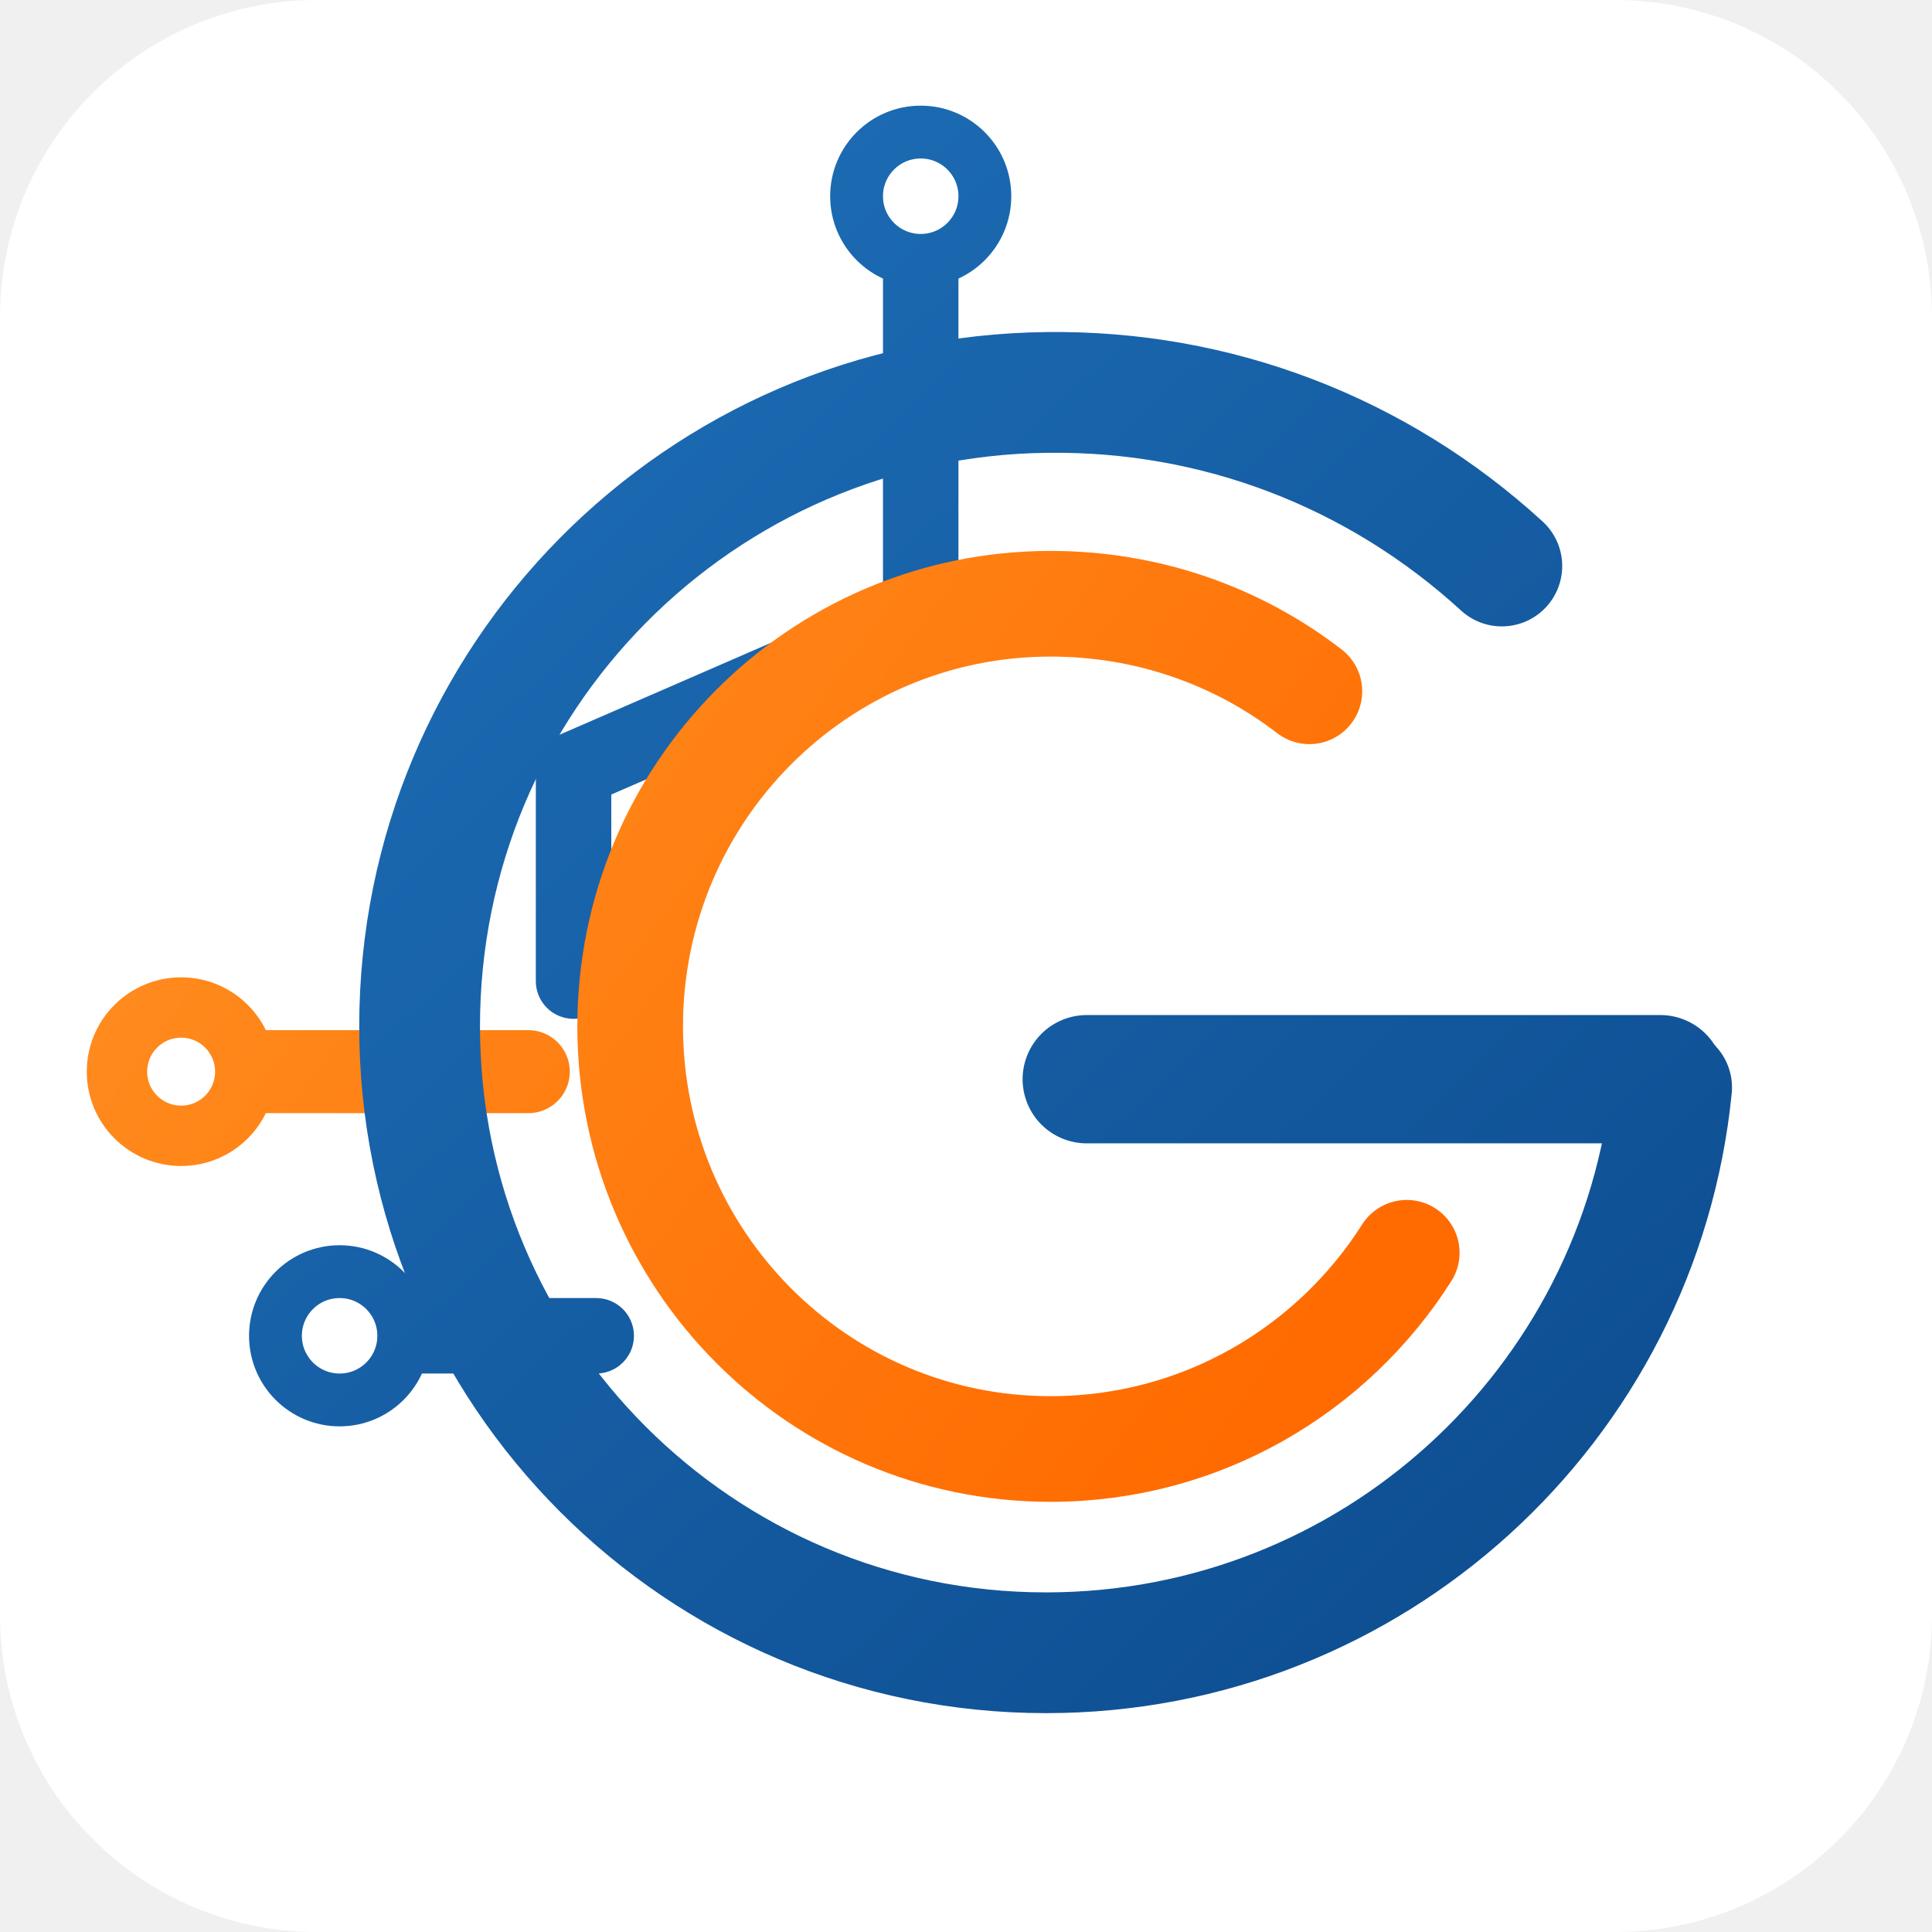
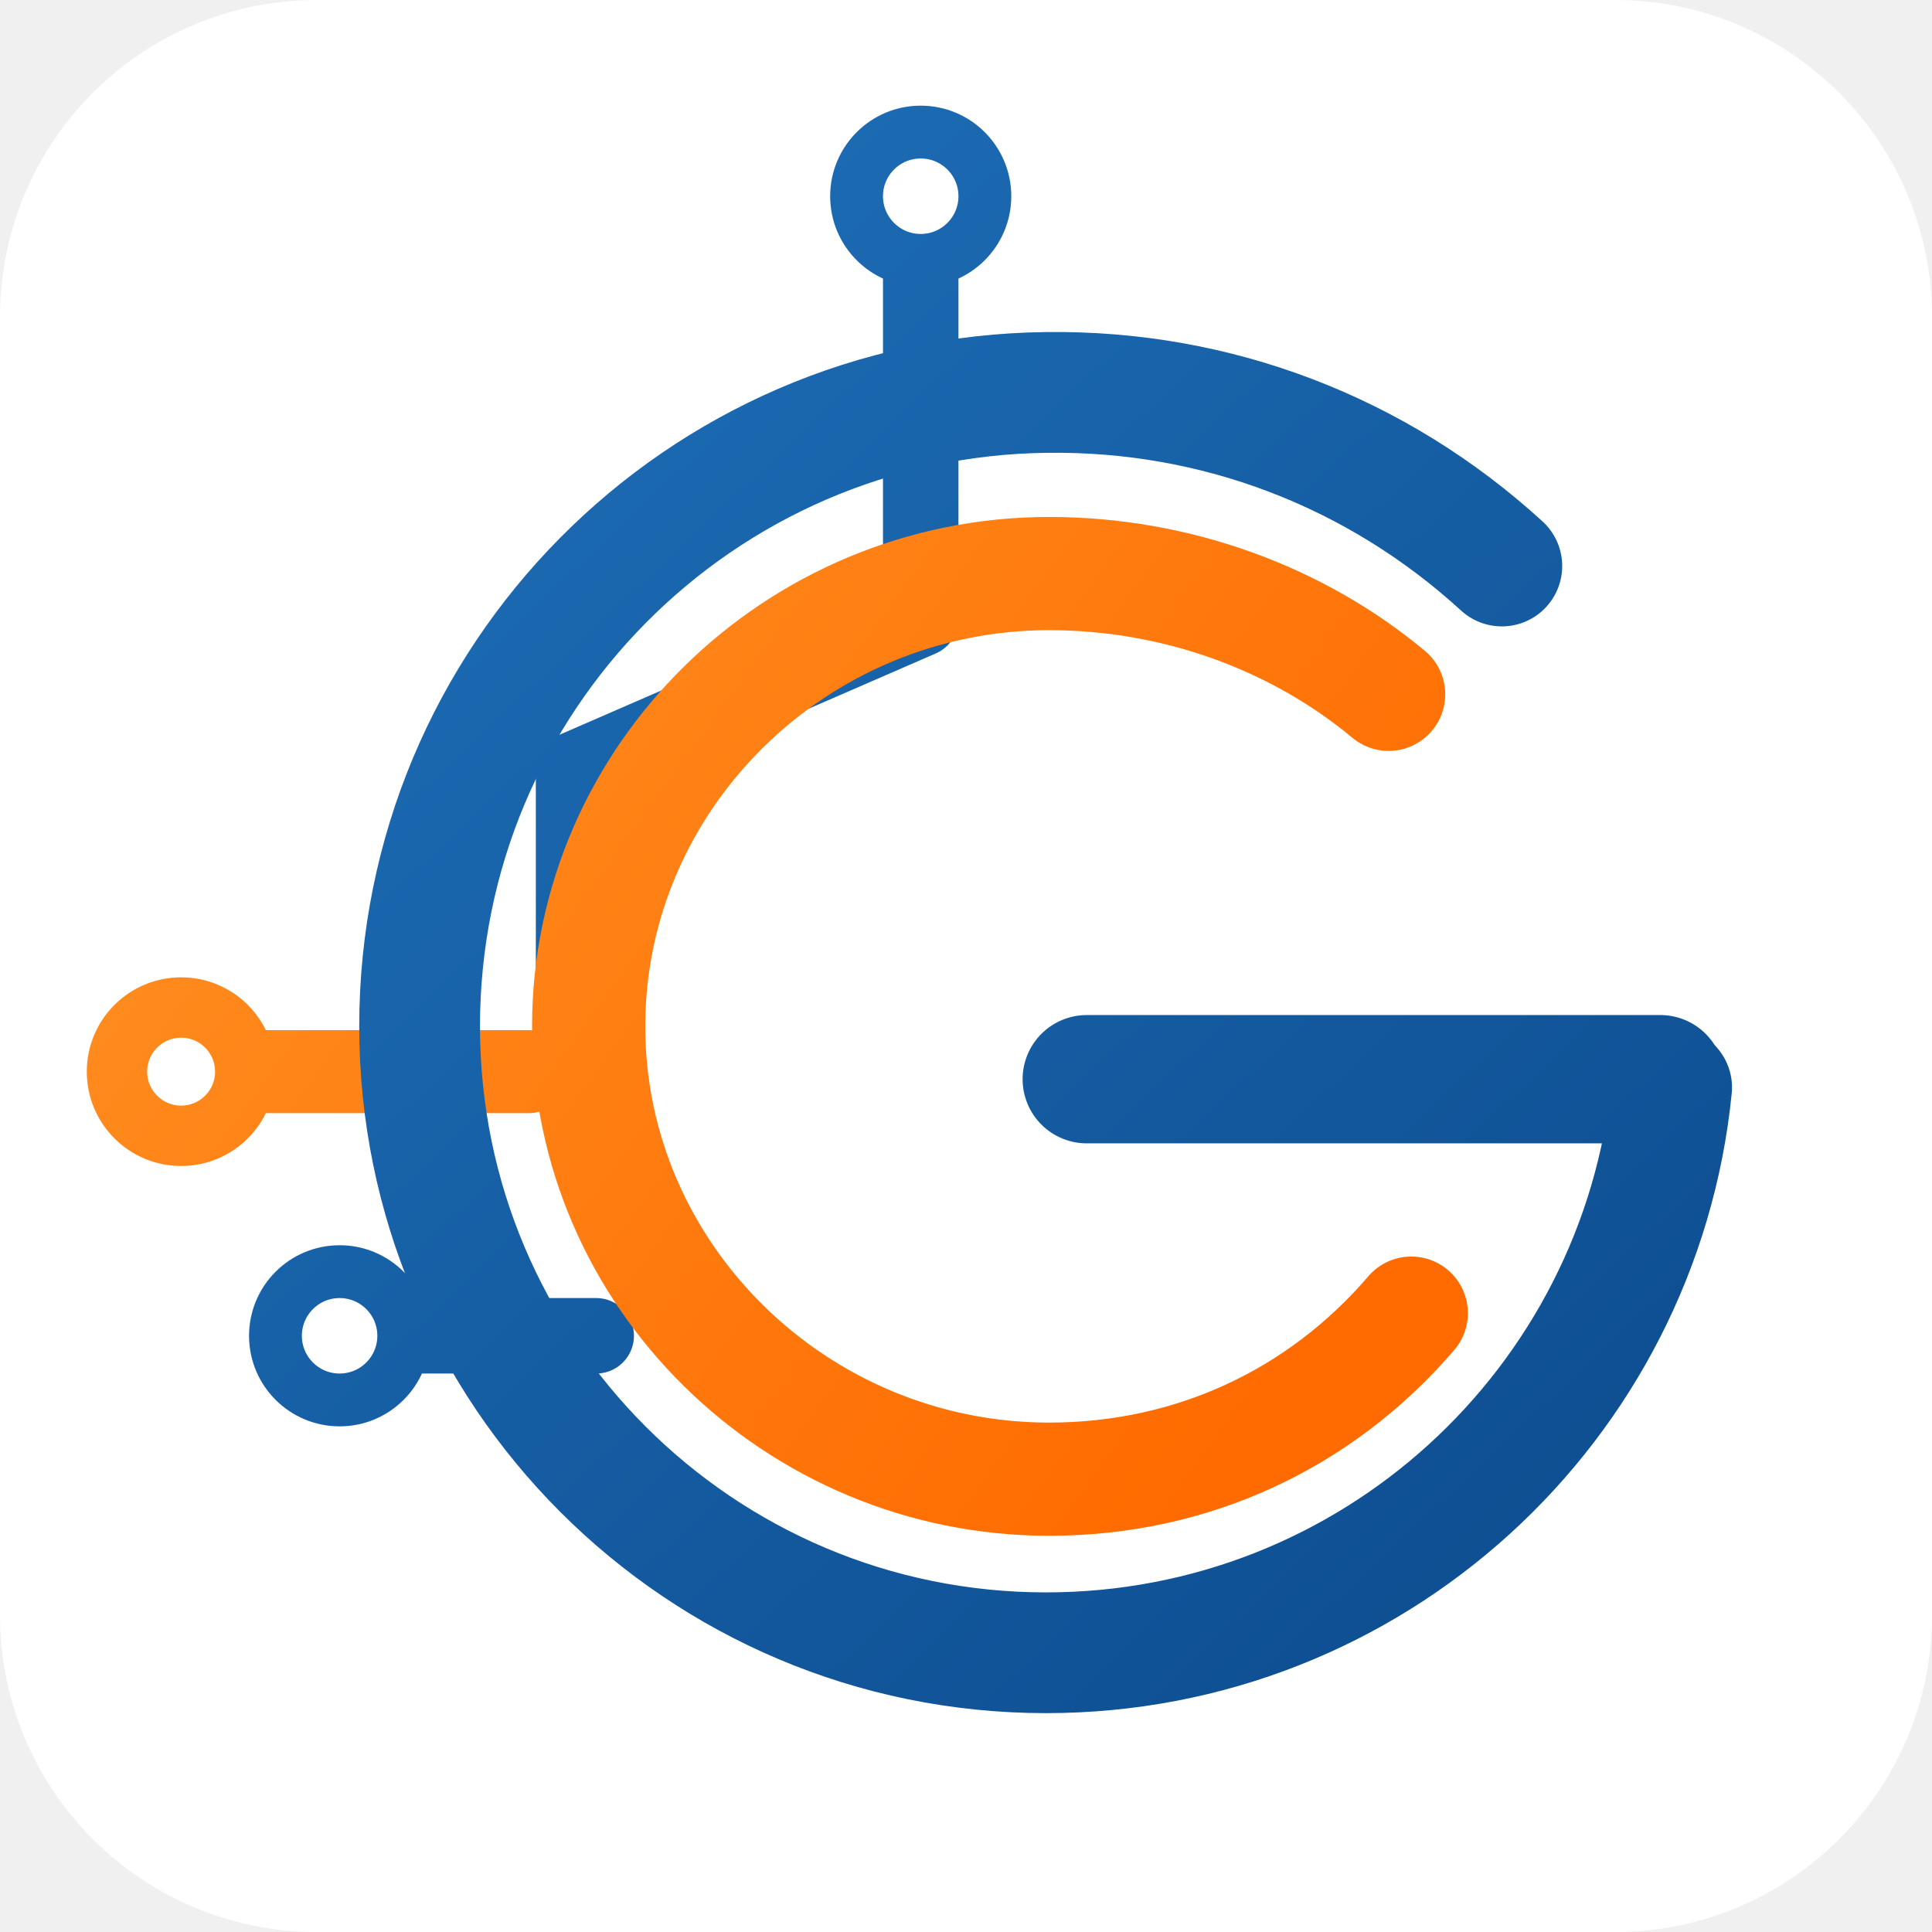
<svg xmlns="http://www.w3.org/2000/svg" width="256" height="256" viewBox="0 0 256 256" fill="none">
  <defs>
    <linearGradient id="guideBlue" x1="43" y1="31" x2="219" y2="218" gradientUnits="userSpaceOnUse">
      <stop offset="0" stop-color="#1e6fb8" />
      <stop offset="1" stop-color="#0d4c8f" />
    </linearGradient>
    <linearGradient id="guideOrange" x1="43" y1="94" x2="168" y2="185" gradientUnits="userSpaceOnUse">
      <stop offset="0" stop-color="#ff8a1d" />
      <stop offset="1" stop-color="#ff6b00" />
    </linearGradient>
  </defs>
  <rect width="256" height="256" rx="42" fill="white" />
  <g stroke-linecap="round" stroke-linejoin="round">
    <path d="M70 142H30" stroke="url(#guideOrange)" stroke-width="11" />
    <circle cx="24" cy="142" r="8.5" fill="white" stroke="url(#guideOrange)" stroke-width="8" />
    <path d="M79 177H54" stroke="url(#guideBlue)" stroke-width="10" />
    <circle cx="45" cy="177" r="8.5" fill="white" stroke="url(#guideBlue)" stroke-width="7" />
    <path d="M76 130V102L122 82V36" stroke="url(#guideBlue)" stroke-width="10" />
    <circle cx="122" cy="26" r="8.5" fill="white" stroke="url(#guideBlue)" stroke-width="7" />
    <path d="M199 75C182.5 59.9 161.2 51.7 138.7 52C92.7 52.5 55.6 89.9 55.6 136C55.6 181.8 92.7 219 138.6 219C181.8 219 217.3 186.2 221.5 144.1" stroke="url(#guideBlue)" stroke-width="16" />
-     <path d="M173.5 91.6C163.9 84.2 152 80 139.2 80C108.4 80 83.5 105.1 83.5 136C83.5 166.9 108.4 192 139.2 192C159.1 192 176.5 181.6 186.4 166" stroke="url(#guideOrange)" stroke-width="14" />
+     <path d="M184 92C172 82 156 76 139 76C105.5 76 78 103 78 136C78 169 105.5 196 139 196C158 196 175 188 187 174" stroke="url(#guideOrange)" stroke-width="15" />
    <path d="M144 143H220" stroke="url(#guideBlue)" stroke-width="17" />
  </g>
</svg>
